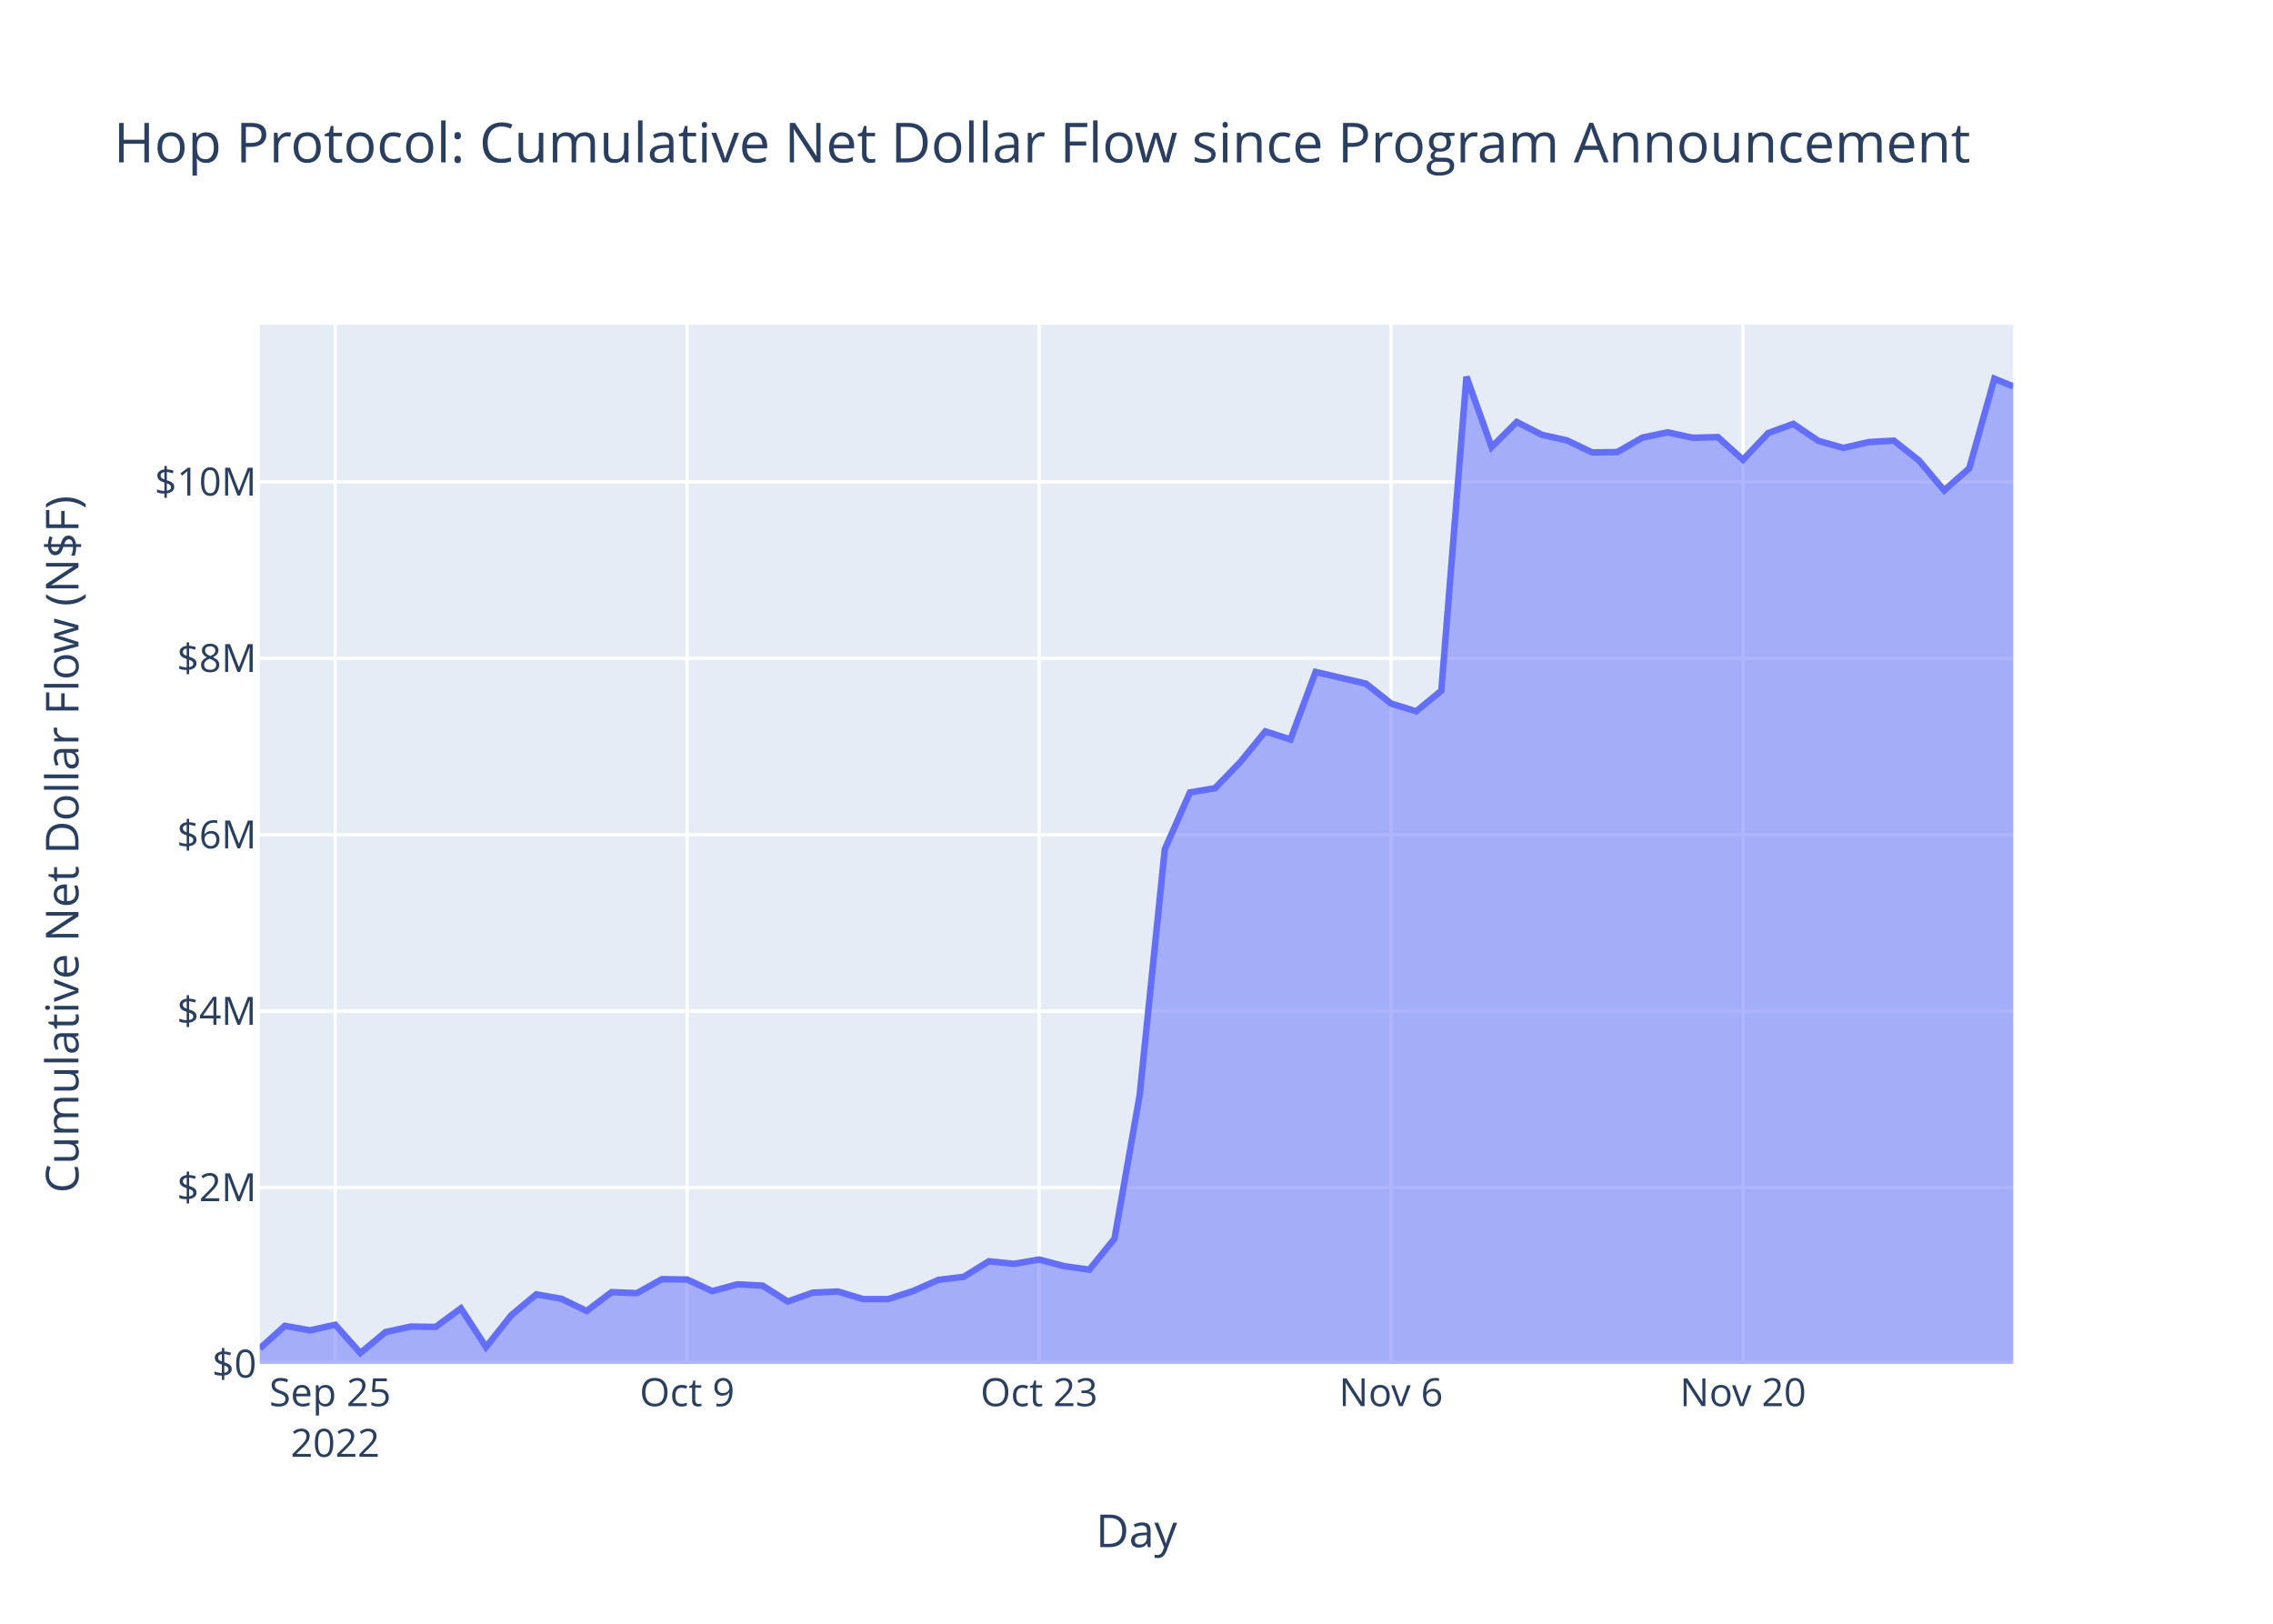
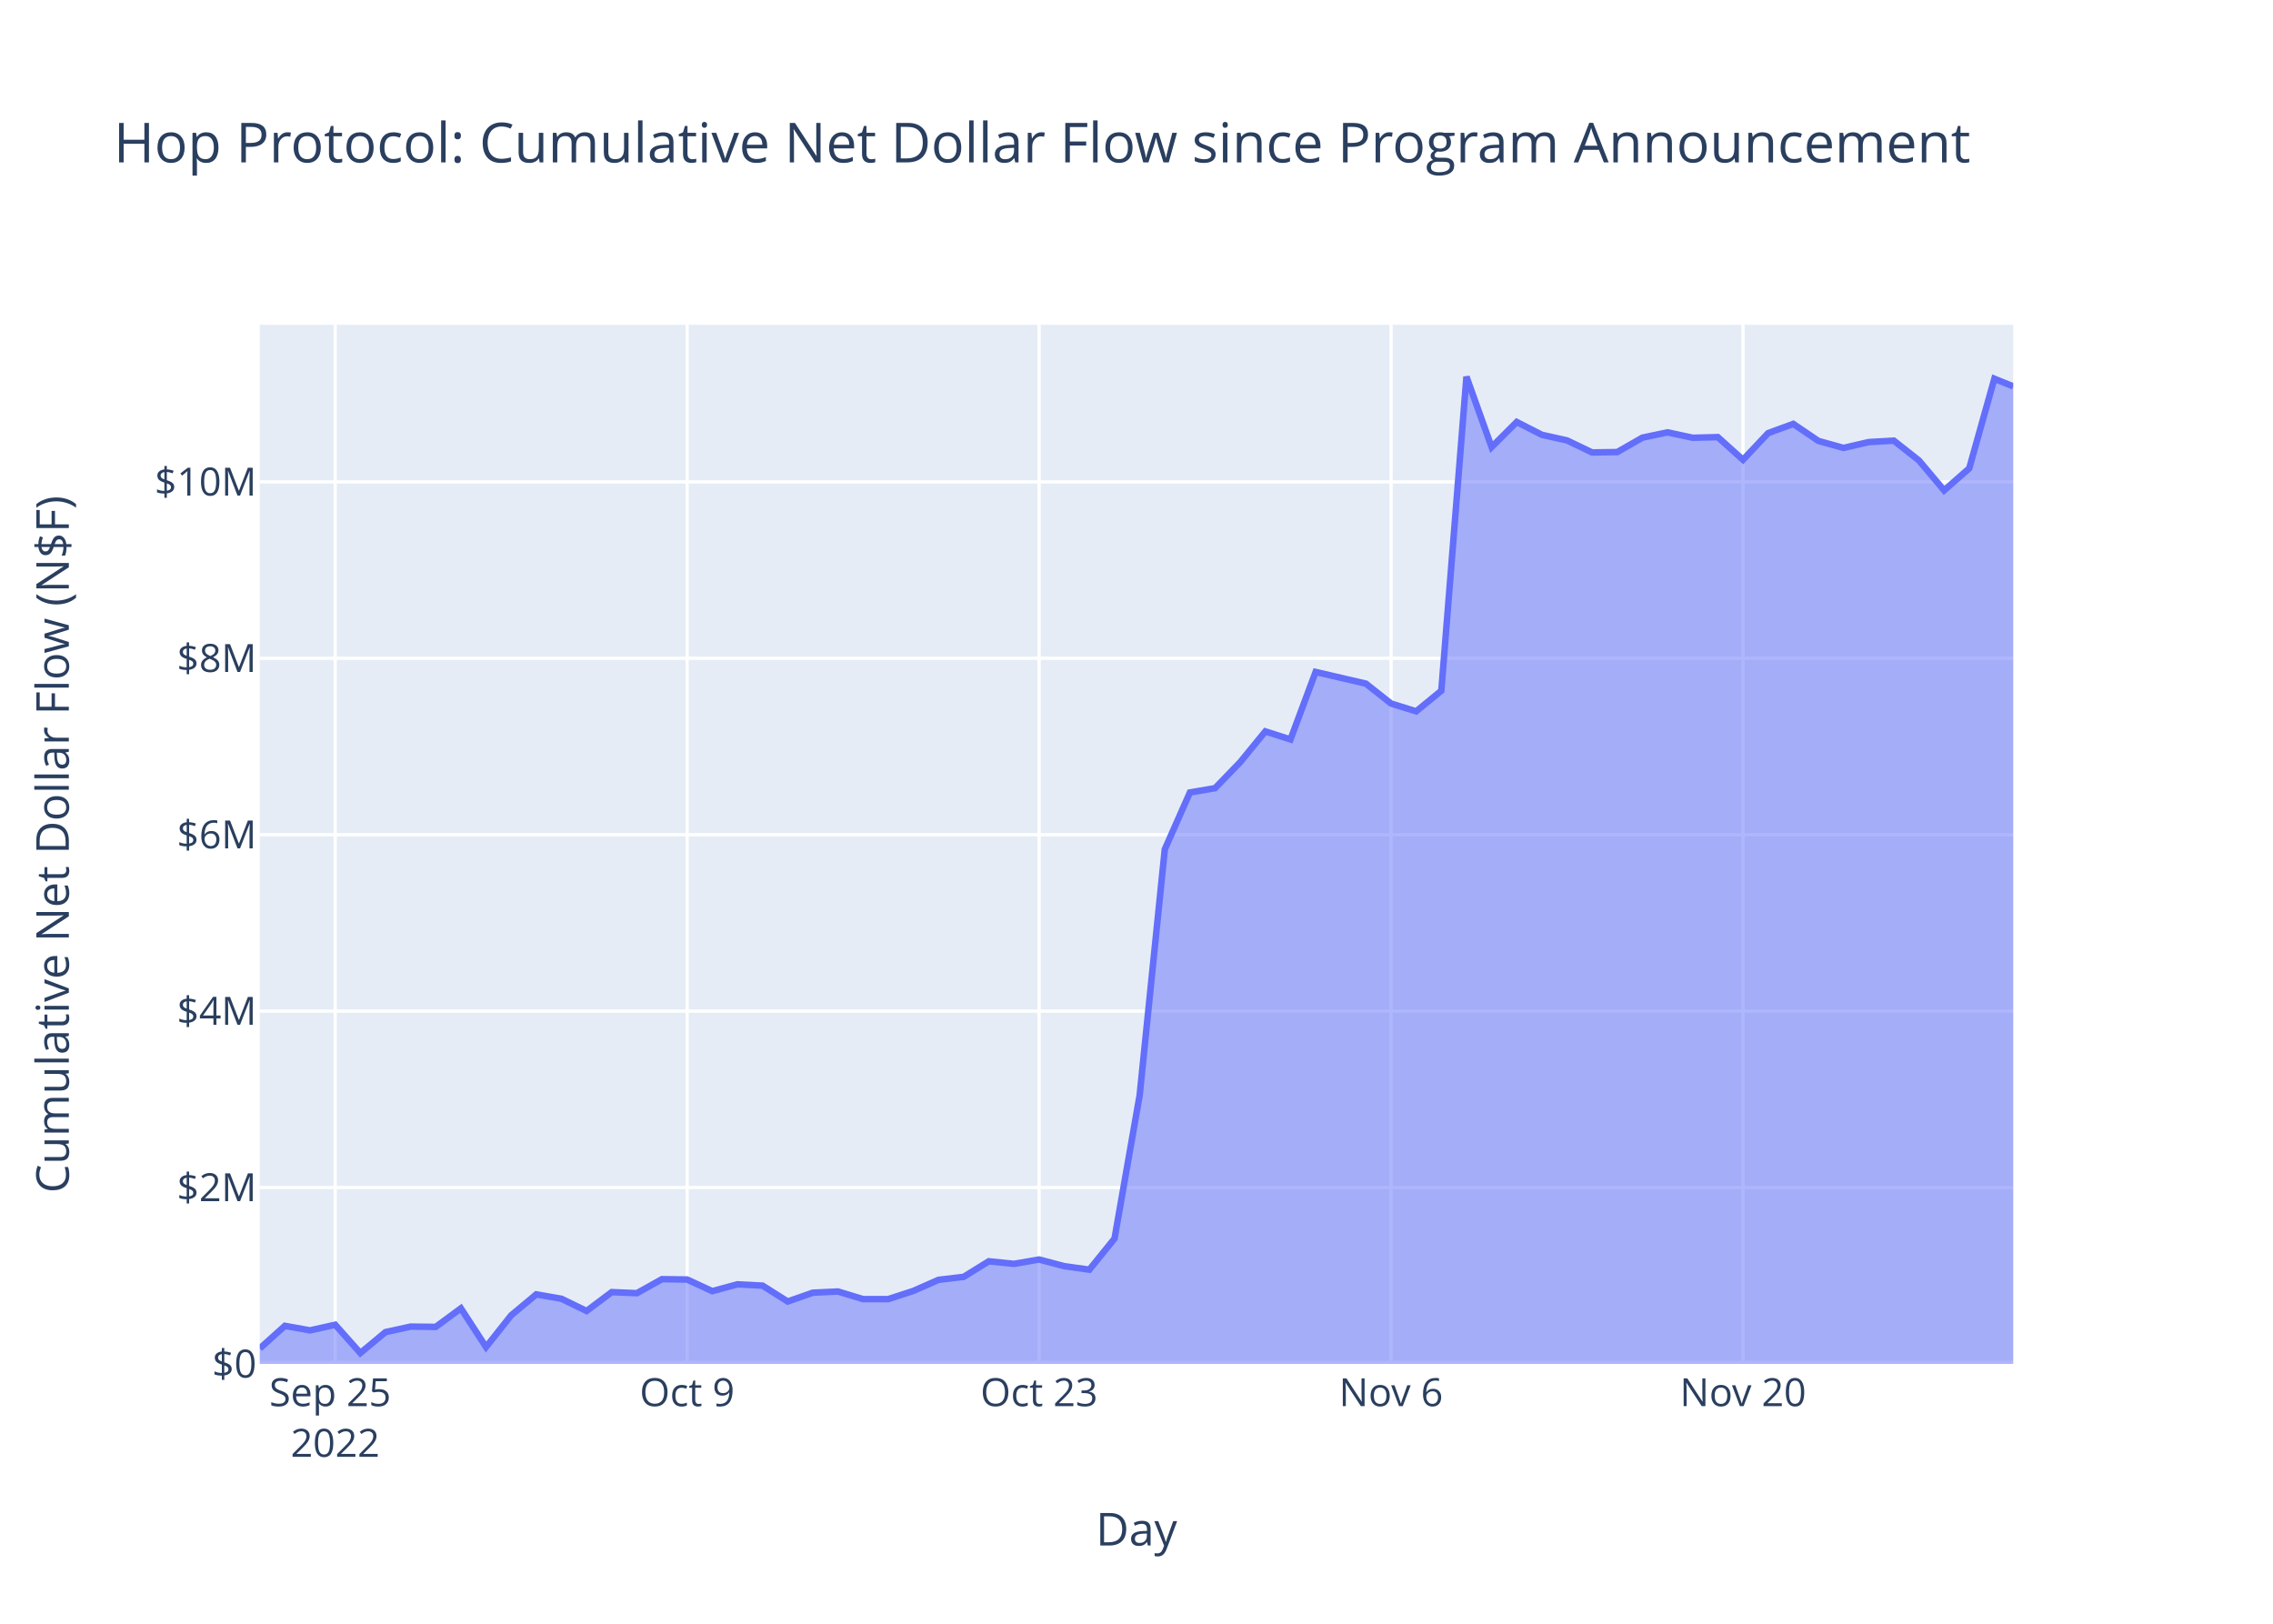
<svg xmlns="http://www.w3.org/2000/svg" class="main-svg" width="700" height="500" style="" viewBox="0 0 700 500">
  <rect x="0" y="0" width="700" height="500" style="fill: rgb(255, 255, 255); fill-opacity: 1;" />
-   <defs id="defs-62826e">
+   <defs id="defs-cc69fd">
    <g class="clips">
-       <clipPath id="clip62826exyplot" class="plotclip">
+       <clipPath id="clipcc69fdxyplot" class="plotclip">
        <rect width="540" height="320" />
      </clipPath>
-       <clipPath class="axesclip" id="clip62826ex">
+       <clipPath class="axesclip" id="clipcc69fdx">
        <rect x="80" y="0" width="540" height="500" />
      </clipPath>
-       <clipPath class="axesclip" id="clip62826ey">
+       <clipPath class="axesclip" id="clipcc69fdy">
        <rect x="0" y="100" width="700" height="320" />
      </clipPath>
-       <clipPath class="axesclip" id="clip62826exy">
+       <clipPath class="axesclip" id="clipcc69fdxy">
        <rect x="80" y="100" width="540" height="320" />
      </clipPath>
    </g>
    <g class="gradients" />
    <g class="patterns" />
  </defs>
  <g class="bglayer">
    <rect class="bg" x="80" y="100" width="540" height="320" style="fill: rgb(229, 236, 246); fill-opacity: 1; stroke-width: 0;" />
  </g>
  <g class="layer-below">
    <g class="imagelayer" />
    <g class="shapelayer" />
  </g>
  <g class="cartesianlayer">
    <g class="subplot xy">
      <g class="layer-subplot">
        <g class="shapelayer" />
        <g class="imagelayer" />
      </g>
      <g class="minor-gridlayer">
        <g class="x" />
        <g class="y" />
      </g>
      <g class="gridlayer">
        <g class="x">
          <path class="xgrid crisp" transform="translate(103.23,0)" d="M0,100v320" style="stroke: rgb(255, 255, 255); stroke-opacity: 1; stroke-width: 1px;" />
          <path class="xgrid crisp" transform="translate(211.61,0)" d="M0,100v320" style="stroke: rgb(255, 255, 255); stroke-opacity: 1; stroke-width: 1px;" />
          <path class="xgrid crisp" transform="translate(320,0)" d="M0,100v320" style="stroke: rgb(255, 255, 255); stroke-opacity: 1; stroke-width: 1px;" />
          <path class="xgrid crisp" transform="translate(428.39,0)" d="M0,100v320" style="stroke: rgb(255, 255, 255); stroke-opacity: 1; stroke-width: 1px;" />
          <path class="xgrid crisp" transform="translate(536.78,0)" d="M0,100v320" style="stroke: rgb(255, 255, 255); stroke-opacity: 1; stroke-width: 1px;" />
        </g>
        <g class="y">
          <path class="ygrid crisp" transform="translate(0,365.68)" d="M80,0h540" style="stroke: rgb(255, 255, 255); stroke-opacity: 1; stroke-width: 1px;" />
          <path class="ygrid crisp" transform="translate(0,311.36)" d="M80,0h540" style="stroke: rgb(255, 255, 255); stroke-opacity: 1; stroke-width: 1px;" />
          <path class="ygrid crisp" transform="translate(0,257.03)" d="M80,0h540" style="stroke: rgb(255, 255, 255); stroke-opacity: 1; stroke-width: 1px;" />
          <path class="ygrid crisp" transform="translate(0,202.71)" d="M80,0h540" style="stroke: rgb(255, 255, 255); stroke-opacity: 1; stroke-width: 1px;" />
          <path class="ygrid crisp" transform="translate(0,148.39)" d="M80,0h540" style="stroke: rgb(255, 255, 255); stroke-opacity: 1; stroke-width: 1px;" />
        </g>
      </g>
      <g class="zerolinelayer">
        <path class="yzl zl crisp" transform="translate(0,420)" d="M80,0h540" style="stroke: rgb(255, 255, 255); stroke-opacity: 1; stroke-width: 2px;" />
      </g>
      <path class="xlines-below" />
      <path class="ylines-below" />
      <g class="overlines-below" />
      <g class="xaxislayer-below" />
      <g class="yaxislayer-below" />
      <g class="overaxes-below" />
-       <g class="plot" transform="translate(80,100)" clip-path="url(#clip62826exyplot)">
+       <g class="plot" transform="translate(80,100)" clip-path="url(#clipcc69fdxyplot)">
        <g class="scatterlayer mlayer">
-           <g class="trace scatter trace8f29c4" style="stroke-miterlimit: 2;">
+           <g class="trace scatter tracee33e1b" style="stroke-miterlimit: 2;">
            <g class="fills">
              <g>
                <path class="js-fill" d="M540,320L0,320L0,315.23L7.74,308.27L15.48,309.66L23.23,307.93L30.97,316.64L38.71,310.2L46.45,308.5L54.19,308.59L61.94,302.88L69.68,314.79L77.42,305.03L85.16,298.57L92.9,299.93L100.65,303.69L108.39,297.88L116.13,298.21L123.87,293.89L131.61,294L139.36,297.58L147.1,295.48L154.84,295.88L162.58,300.77L170.32,298.06L178.06,297.69L185.81,300.04L193.55,300.03L201.29,297.51L209.03,294.1L216.77,293.18L224.52,288.39L232.26,289.18L240,287.84L247.74,289.89L255.48,290.97L263.23,281.4L270.97,237.27L278.71,161.54L286.45,144.02L294.19,142.7L301.94,134.68L309.68,125.22L317.42,127.69L325.16,106.92L340.65,110.51L348.39,116.64L356.13,119.04L363.87,112.7L371.61,16L379.36,37.67L387.1,29.94L394.84,33.89L402.58,35.61L410.32,39.32L418.07,39.2L425.81,34.76L433.55,33.13L441.29,34.8L449.03,34.6L456.78,41.58L464.52,33.37L472.26,30.53L480,35.77L487.74,37.93L495.48,36.13L503.23,35.69L510.97,41.79L518.71,51.01L526.45,44.22L534.19,16.62L540,18.98" style="fill: rgb(99, 110, 250); fill-opacity: 0.5; stroke-width: 0;" />
              </g>
            </g>
            <g class="errorbars" />
            <g class="lines">
              <path class="js-line" d="M0,315.23L7.74,308.27L15.48,309.66L23.23,307.93L30.97,316.64L38.71,310.2L46.45,308.5L54.19,308.59L61.94,302.88L69.68,314.79L77.42,305.03L85.16,298.57L92.9,299.93L100.65,303.69L108.39,297.88L116.13,298.21L123.87,293.89L131.61,294L139.36,297.58L147.1,295.48L154.84,295.88L162.58,300.77L170.32,298.06L178.06,297.69L185.81,300.04L193.55,300.03L201.29,297.51L209.03,294.1L216.77,293.18L224.52,288.39L232.26,289.18L240,287.84L247.74,289.89L255.48,290.97L263.23,281.4L270.97,237.27L278.71,161.54L286.45,144.02L294.19,142.7L301.94,134.68L309.68,125.22L317.42,127.69L325.16,106.92L340.65,110.51L348.39,116.64L356.13,119.04L363.87,112.7L371.61,16L379.36,37.67L387.1,29.94L394.84,33.89L402.58,35.61L410.32,39.32L418.07,39.2L425.81,34.76L433.55,33.13L441.29,34.8L449.03,34.6L456.78,41.58L464.52,33.37L472.26,30.53L480,35.77L487.74,37.93L495.48,36.13L503.23,35.69L510.97,41.79L518.71,51.01L526.45,44.22L534.19,16.62L540,18.98" style="vector-effect: non-scaling-stroke; fill: none; stroke: rgb(99, 110, 250); stroke-opacity: 1; stroke-width: 2px; opacity: 1;" />
            </g>
            <g class="points" />
            <g class="text" />
          </g>
        </g>
      </g>
      <g class="overplot" />
      <path class="xlines-above crisp" d="M0,0" style="fill: none;" />
      <path class="ylines-above crisp" d="M0,0" style="fill: none;" />
      <g class="overlines-above" />
      <g class="xaxislayer-above">
        <g class="xtick">
          <text text-anchor="middle" x="0" y="433" transform="translate(103.23,0)" style="font-family: 'Open Sans', verdana, arial, sans-serif; font-size: 12px; fill: rgb(42, 63, 95); fill-opacity: 1; white-space: pre; opacity: 1;">
            <tspan class="line" dy="0em" x="0" y="433">Sep 25</tspan>
            <tspan class="line" dy="1.3em" x="0" y="433">2022</tspan>
          </text>
        </g>
        <g class="xtick">
          <text text-anchor="middle" x="0" y="433" style="font-family: 'Open Sans', verdana, arial, sans-serif; font-size: 12px; fill: rgb(42, 63, 95); fill-opacity: 1; white-space: pre; opacity: 1;" transform="translate(211.61,0)">Oct 9</text>
        </g>
        <g class="xtick">
          <text text-anchor="middle" x="0" y="433" style="font-family: 'Open Sans', verdana, arial, sans-serif; font-size: 12px; fill: rgb(42, 63, 95); fill-opacity: 1; white-space: pre; opacity: 1;" transform="translate(320,0)">Oct 23</text>
        </g>
        <g class="xtick">
          <text text-anchor="middle" x="0" y="433" style="font-family: 'Open Sans', verdana, arial, sans-serif; font-size: 12px; fill: rgb(42, 63, 95); fill-opacity: 1; white-space: pre; opacity: 1;" transform="translate(428.39,0)">Nov 6</text>
        </g>
        <g class="xtick">
          <text text-anchor="middle" x="0" y="433" style="font-family: 'Open Sans', verdana, arial, sans-serif; font-size: 12px; fill: rgb(42, 63, 95); fill-opacity: 1; white-space: pre; opacity: 1;" transform="translate(536.78,0)">Nov 20</text>
        </g>
      </g>
      <g class="yaxislayer-above">
        <g class="ytick">
          <text text-anchor="end" x="79" y="4.2" transform="translate(0,420)" style="font-family: 'Open Sans', verdana, arial, sans-serif; font-size: 12px; fill: rgb(42, 63, 95); fill-opacity: 1; white-space: pre; opacity: 1;">$0</text>
        </g>
        <g class="ytick">
          <text text-anchor="end" x="79" y="4.2" style="font-family: 'Open Sans', verdana, arial, sans-serif; font-size: 12px; fill: rgb(42, 63, 95); fill-opacity: 1; white-space: pre; opacity: 1;" transform="translate(0,365.68)">$2M</text>
        </g>
        <g class="ytick">
          <text text-anchor="end" x="79" y="4.2" style="font-family: 'Open Sans', verdana, arial, sans-serif; font-size: 12px; fill: rgb(42, 63, 95); fill-opacity: 1; white-space: pre; opacity: 1;" transform="translate(0,311.36)">$4M</text>
        </g>
        <g class="ytick">
          <text text-anchor="end" x="79" y="4.2" style="font-family: 'Open Sans', verdana, arial, sans-serif; font-size: 12px; fill: rgb(42, 63, 95); fill-opacity: 1; white-space: pre; opacity: 1;" transform="translate(0,257.03)">$6M</text>
        </g>
        <g class="ytick">
          <text text-anchor="end" x="79" y="4.2" style="font-family: 'Open Sans', verdana, arial, sans-serif; font-size: 12px; fill: rgb(42, 63, 95); fill-opacity: 1; white-space: pre; opacity: 1;" transform="translate(0,202.71)">$8M</text>
        </g>
        <g class="ytick">
          <text text-anchor="end" x="79" y="4.2" style="font-family: 'Open Sans', verdana, arial, sans-serif; font-size: 12px; fill: rgb(42, 63, 95); fill-opacity: 1; white-space: pre; opacity: 1;" transform="translate(0,148.39)">$10M</text>
        </g>
      </g>
      <g class="overaxes-above" />
    </g>
  </g>
  <g class="polarlayer" />
  <g class="smithlayer" />
  <g class="ternarylayer" />
  <g class="geolayer" />
  <g class="funnelarealayer" />
  <g class="pielayer" />
  <g class="iciclelayer" />
  <g class="treemaplayer" />
  <g class="sunburstlayer" />
  <g class="glimages" />
-   <defs id="topdefs-62826e">
+   <defs id="topdefs-cc69fd">
    <g class="clips" />
  </defs>
  <g class="layer-above">
    <g class="imagelayer" />
    <g class="shapelayer" />
  </g>
  <g class="infolayer">
    <g class="g-gtitle">
      <text class="gtitle" x="35" y="50" text-anchor="start" dy="0em" style="font-family: 'Open Sans', verdana, arial, sans-serif; font-size: 17px; fill: rgb(42, 63, 95); opacity: 1; font-weight: normal; white-space: pre;">Hop Protocol: Cumulative Net Dollar Flow since Program Announcement</text>
    </g>
    <g class="g-xtitle">
-       <text class="xtitle" x="350" y="476.409" text-anchor="middle" style="font-family: 'Open Sans', verdana, arial, sans-serif; font-size: 14px; fill: rgb(42, 63, 95); opacity: 1; font-weight: normal; white-space: pre;">Day</text>
+       <text class="xtitle" x="350" y="475.909" text-anchor="middle" style="font-family: 'Open Sans', verdana, arial, sans-serif; font-size: 14px; fill: rgb(42, 63, 95); opacity: 1; font-weight: normal; white-space: pre;">Day</text>
    </g>
    <g class="g-ytitle">
-       <text class="ytitle" transform="rotate(-90,24.16875,260)" x="24.169" y="260" text-anchor="middle" style="font-family: 'Open Sans', verdana, arial, sans-serif; font-size: 14px; fill: rgb(42, 63, 95); opacity: 1; font-weight: normal; white-space: pre;">Cumulative Net Dollar Flow (N$F)</text>
+       <text class="ytitle" transform="rotate(-90,21.2,260)" x="21.2" y="260" text-anchor="middle" style="font-family: 'Open Sans', verdana, arial, sans-serif; font-size: 14px; fill: rgb(42, 63, 95); opacity: 1; font-weight: normal; white-space: pre;">Cumulative Net Dollar Flow (N$F)</text>
    </g>
  </g>
</svg>
